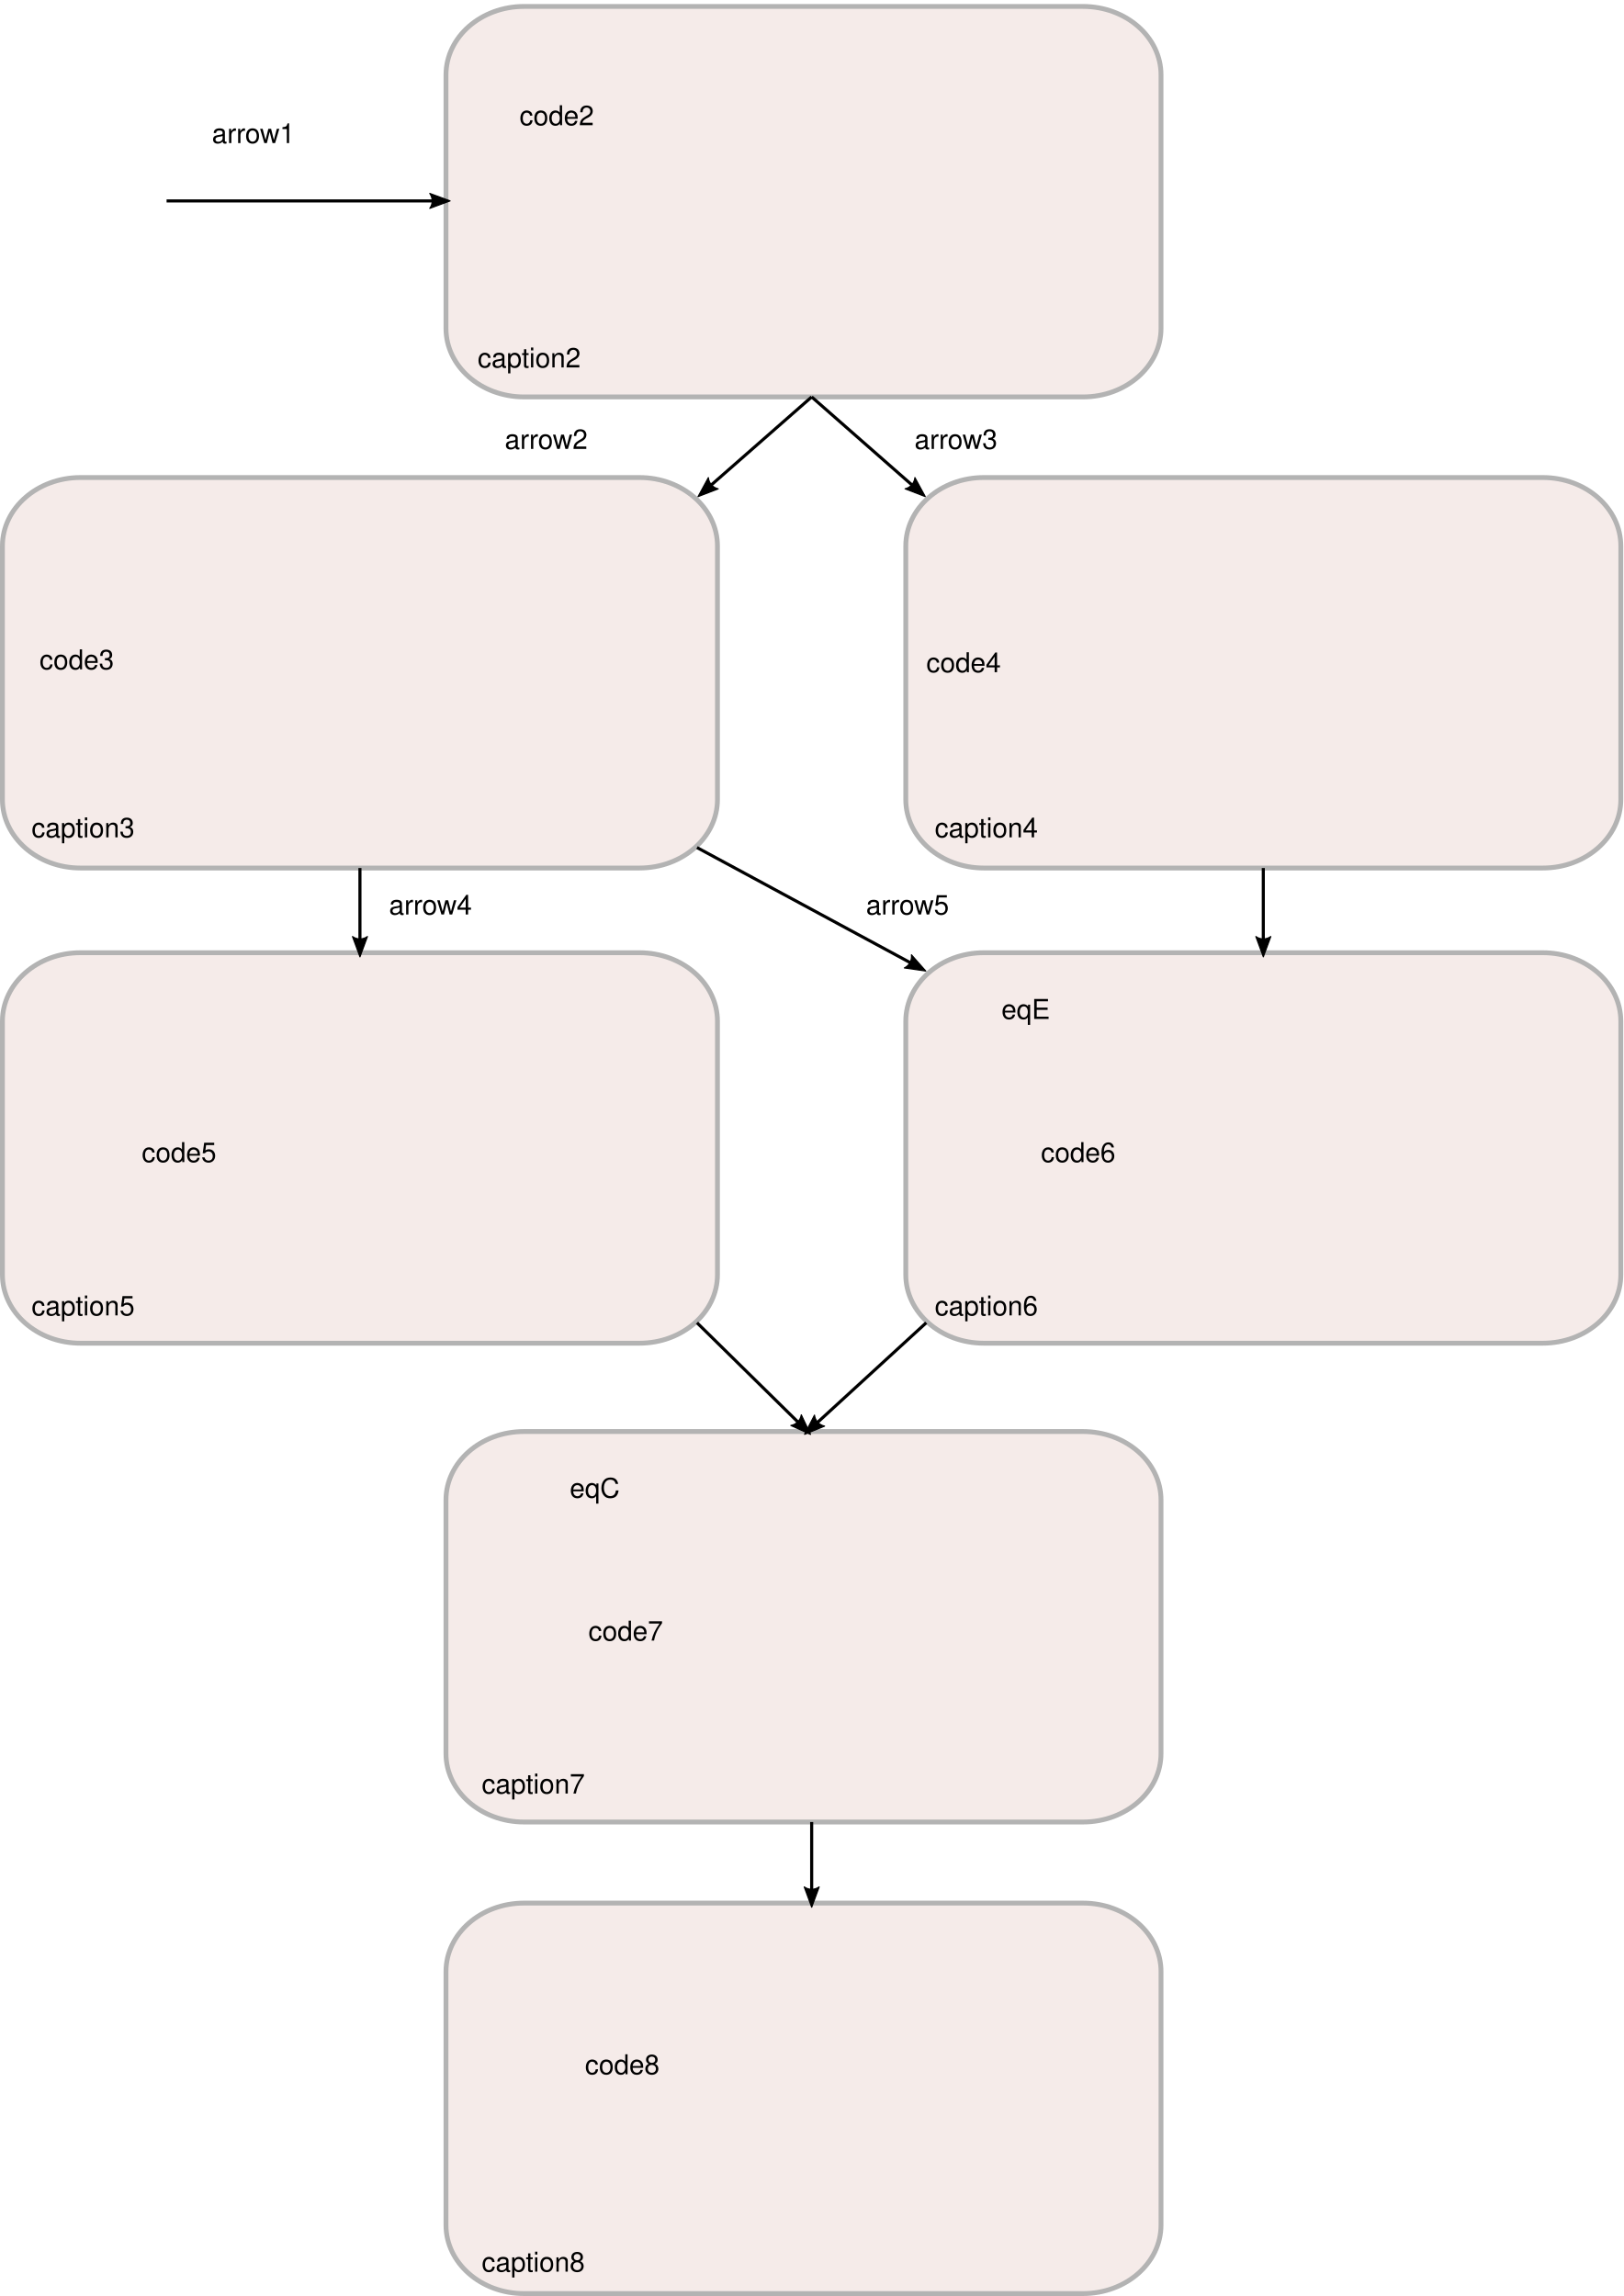
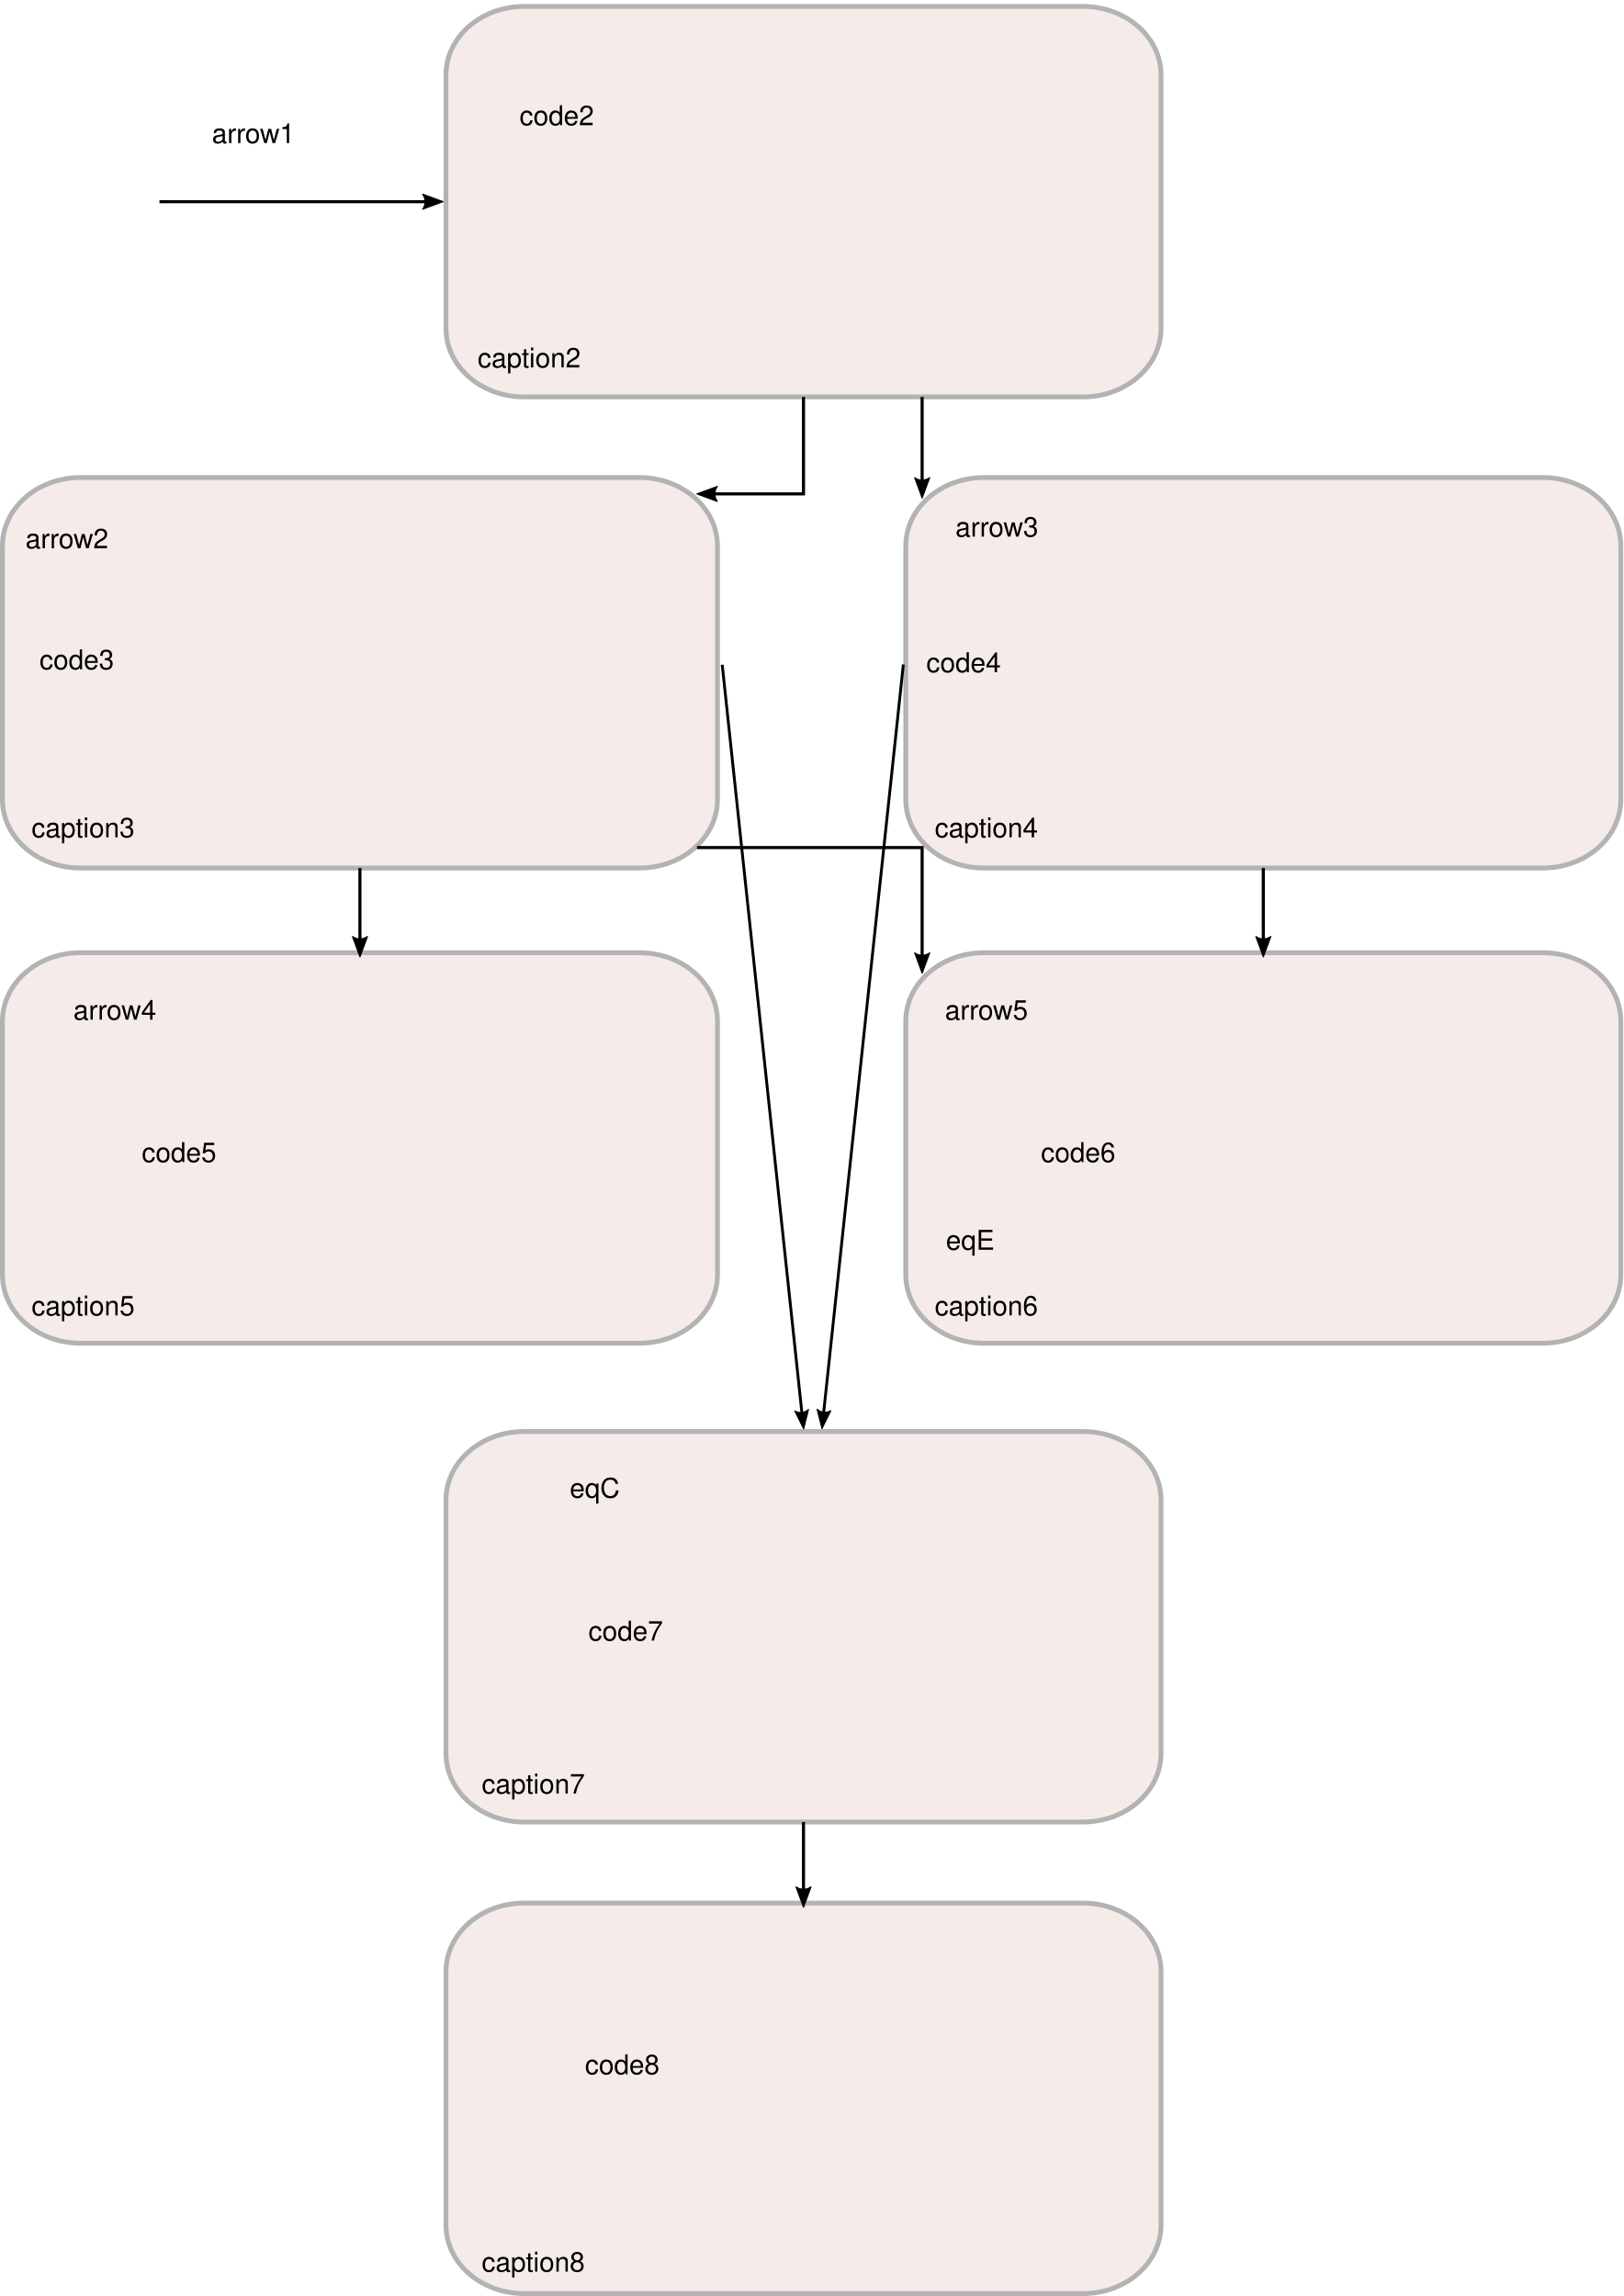
<svg xmlns="http://www.w3.org/2000/svg" width="210mm" height="297mm" viewBox="0 0 210 297" version="1.1" id="svg8">
  <defs id="defs2">
+     <marker orient="auto" refY="0.0" refX="0.0" id="marker22835" style="overflow:visible">
+       <path id="path22833" style="fill-rule:evenodd;stroke-width:0.625;stroke-linejoin:round;stroke:#000000;stroke-opacity:1;fill:#000000;fill-opacity:1" d="M 8.719,4.034 L -2.207,0.016 L 8.719,-4.002 C 6.973,-1.63 6.983,1.616 8.719,4.034 z " transform="scale(0.6) translate(0,0)" />
+     </marker>
+     <marker style="overflow:visible" id="marker21563" refX="0.0" refY="0.0" orient="auto">
+       <path transform="scale(0.6) translate(0,0)" d="M 8.719,4.034 L -2.207,0.016 L 8.719,-4.002 C 6.973,-1.63 6.983,1.616 8.719,4.034 z " style="fill-rule:evenodd;stroke-width:0.625;stroke-linejoin:round;stroke:#000000;stroke-opacity:1;fill:#000000;fill-opacity:1" id="path21561" />
+     </marker>
    <marker orient="auto" refY="0.0" refX="0.0" id="marker3816" style="overflow:visible">
      <path id="path3814" style="fill-rule:evenodd;stroke-width:0.625;stroke-linejoin:round;stroke:#000000;stroke-opacity:1;fill:#000000;fill-opacity:1" d="M 8.719,4.034 L -2.207,0.016 L 8.719,-4.002 C 6.973,-1.63 6.983,1.616 8.719,4.034 z " transform="scale(0.6) translate(0,0)" />
    </marker>
    <marker orient="auto" refY="0.0" refX="0.0" id="marker3740" style="overflow:visible">
      <path id="path3738" style="fill-rule:evenodd;stroke-width:0.625;stroke-linejoin:round;stroke:#000000;stroke-opacity:1;fill:#000000;fill-opacity:1" d="M 8.719,4.034 L -2.207,0.016 L 8.719,-4.002 C 6.973,-1.63 6.983,1.616 8.719,4.034 z " transform="scale(0.6) translate(0,0)" />
    </marker>
    <marker orient="auto" refY="0.0" refX="0.0" id="marker3670" style="overflow:visible">
      <path id="path3668" style="fill-rule:evenodd;stroke-width:0.625;stroke-linejoin:round;stroke:#000000;stroke-opacity:1;fill:#000000;fill-opacity:1" d="M 8.719,4.034 L -2.207,0.016 L 8.719,-4.002 C 6.973,-1.63 6.983,1.616 8.719,4.034 z " transform="scale(0.6) translate(0,0)" />
    </marker>
    <marker orient="auto" refY="0.0" refX="0.0" id="marker3606" style="overflow:visible">
      <path id="path3604" style="fill-rule:evenodd;stroke-width:0.625;stroke-linejoin:round;stroke:#000000;stroke-opacity:1;fill:#000000;fill-opacity:1" d="M 8.719,4.034 L -2.207,0.016 L 8.719,-4.002 C 6.973,-1.63 6.983,1.616 8.719,4.034 z " transform="scale(0.6) translate(0,0)" />
    </marker>
    <marker orient="auto" refY="0.0" refX="0.0" id="marker3548" style="overflow:visible">
      <path id="path3546" style="fill-rule:evenodd;stroke-width:0.625;stroke-linejoin:round;stroke:#000000;stroke-opacity:1;fill:#000000;fill-opacity:1" d="M 8.719,4.034 L -2.207,0.016 L 8.719,-4.002 C 6.973,-1.63 6.983,1.616 8.719,4.034 z " transform="scale(0.6) translate(0,0)" />
    </marker>
    <marker orient="auto" refY="0.0" refX="0.0" id="marker3496" style="overflow:visible">
      <path id="path3494" style="fill-rule:evenodd;stroke-width:0.625;stroke-linejoin:round;stroke:#000000;stroke-opacity:1;fill:#000000;fill-opacity:1" d="M 8.719,4.034 L -2.207,0.016 L 8.719,-4.002 C 6.973,-1.63 6.983,1.616 8.719,4.034 z " transform="scale(0.6) translate(0,0)" />
    </marker>
-     <marker orient="auto" refY="0.0" refX="0.0" id="marker3450" style="overflow:visible">
-       <path id="path3448" style="fill-rule:evenodd;stroke-width:0.625;stroke-linejoin:round;stroke:#000000;stroke-opacity:1;fill:#000000;fill-opacity:1" d="M 8.719,4.034 L -2.207,0.016 L 8.719,-4.002 C 6.973,-1.63 6.983,1.616 8.719,4.034 z " transform="scale(0.6) translate(0,0)" />
-     </marker>
    <marker orient="auto" refY="0.0" refX="0.0" id="marker3440" style="overflow:visible">
      <path id="path3438" style="fill-rule:evenodd;stroke-width:0.625;stroke-linejoin:round;stroke:#000000;stroke-opacity:1;fill:#000000;fill-opacity:1" d="M 8.719,4.034 L -2.207,0.016 L 8.719,-4.002 C 6.973,-1.63 6.983,1.616 8.719,4.034 z " transform="scale(0.6) translate(0,0)" />
    </marker>
    <marker style="overflow:visible" id="marker3112" refX="0.0" refY="0.0" orient="auto">
      <path transform="scale(0.6) translate(0,0)" d="M 8.719,4.034 L -2.207,0.016 L 8.719,-4.002 C 6.973,-1.63 6.983,1.616 8.719,4.034 z " style="fill-rule:evenodd;stroke-width:0.625;stroke-linejoin:round;stroke:#000000;stroke-opacity:1;fill:#000000;fill-opacity:1" id="path3110" />
    </marker>
    <marker style="overflow:visible" id="marker2545" refX="0.0" refY="0.0" orient="auto">
      <path transform="scale(0.6) translate(0,0)" d="M 8.719,4.034 L -2.207,0.016 L 8.719,-4.002 C 6.973,-1.63 6.983,1.616 8.719,4.034 z " style="fill-rule:evenodd;stroke-width:0.625;stroke-linejoin:round;stroke:#000000;stroke-opacity:1;fill:#000000;fill-opacity:1" id="path2543" />
    </marker>
    <marker orient="auto" refY="0.0" refX="0.0" id="marker2487" style="overflow:visible;">
      <path id="path2485" d="M 0.0,0.0 L 5.0,-5.0 L -12.5,0.0 L 5.0,5.0 L 0.0,0.0 z " style="fill-rule:evenodd;stroke:#000000;stroke-width:1pt;stroke-opacity:1;fill:#000000;fill-opacity:1" transform="scale(0.4) rotate(180) translate(10,0)" />
    </marker>
+     <marker orient="auto" refY="0" refX="0" id="marker3450-3" style="overflow:visible">
+       <path id="path3448-6" style="fill:#000000;fill-opacity:1;fill-rule:evenodd;stroke:#000000;stroke-width:0.625;stroke-linejoin:round;stroke-opacity:1" d="M 8.719,4.034 -2.207,0.016 8.719,-4.002 c -1.745,2.372 -1.735,5.617 -6e-7,8.035 z" transform="scale(0.6)" />
+     </marker>
+     <marker orient="auto" refY="0" refX="0" id="marker3450-5" style="overflow:visible">
+       <path id="path3448-3" style="fill:#000000;fill-opacity:1;fill-rule:evenodd;stroke:#000000;stroke-width:0.625;stroke-linejoin:round;stroke-opacity:1" d="M 8.719,4.034 -2.207,0.016 8.719,-4.002 c -1.745,2.372 -1.735,5.617 -6e-7,8.035 z" transform="scale(0.6)" />
+     </marker>
+     <marker orient="auto" refY="0" refX="0" id="marker3740-6" style="overflow:visible">
+       <path id="path3738-2" style="fill:#000000;fill-opacity:1;fill-rule:evenodd;stroke:#000000;stroke-width:0.625;stroke-linejoin:round;stroke-opacity:1" d="M 8.719,4.034 -2.207,0.016 8.719,-4.002 c -1.745,2.372 -1.735,5.617 -6e-7,8.035 z" transform="scale(0.6)" />
+     </marker>
  </defs>
  <g id="layer1">
    <rect style="opacity:0.3;fill:#dfbdb5;fill-opacity:1;fill-rule:nonzero;stroke:#000000;stroke-width:0.625;stroke-linecap:butt;stroke-linejoin:round;stroke-miterlimit:4;stroke-dasharray:none;stroke-dashoffset:0;stroke-opacity:1" id="rect815-1-3" width="92.479" height="50.512" x="0.313" y="61.771" rx="10.095" ry="8.859" />
    <text xml:space="preserve" style="font-style:normal;font-variant:normal;font-weight:normal;font-stretch:normal;font-size:3.528px;line-height:1.25;font-family:helvetica;-inkscape-font-specification:helvetica;letter-spacing:0px;word-spacing:0px;fill:#000000;fill-opacity:1;stroke:none;stroke-width:0.265" x="5.108" y="86.581" id="text976-2-6">
      <tspan id="tspan974-7-0" x="5.108" y="86.581" style="stroke-width:0.265">code3</tspan>
    </text>
    <rect style="opacity:0.3;fill:#dfbdb5;fill-opacity:1;fill-rule:nonzero;stroke:#000000;stroke-width:0.625;stroke-linecap:butt;stroke-linejoin:round;stroke-miterlimit:4;stroke-dasharray:none;stroke-dashoffset:0;stroke-opacity:1" id="rect815-1-3-2" width="92.479" height="50.512" x="117.148" y="123.239" rx="10.095" ry="8.859" />
-     <text xml:space="preserve" style="font-style:normal;font-variant:normal;font-weight:normal;font-stretch:normal;font-size:3.528px;line-height:1.25;font-family:helvetica;-inkscape-font-specification:helvetica;letter-spacing:0px;word-spacing:0px;fill:#000000;fill-opacity:1;stroke:none;stroke-width:0.265" x="129.52" y="131.802" id="text1179">
-       <tspan id="tspan1177" x="129.52" y="131.802" style="stroke-width:0.265">eqE</tspan>
+     <text xml:space="preserve" style="font-style:normal;font-variant:normal;font-weight:normal;font-stretch:normal;font-size:3.528px;line-height:1.25;font-family:helvetica;-inkscape-font-specification:helvetica;letter-spacing:0px;word-spacing:0px;fill:#000000;fill-opacity:1;stroke:none;stroke-width:0.265" x="122.339" y="161.662" id="text1179">
+       <tspan id="tspan1177" x="122.339" y="161.662" style="stroke-width:0.265">eqE</tspan>
    </text>
    <text xml:space="preserve" style="font-style:normal;font-variant:normal;font-weight:normal;font-stretch:normal;font-size:3.528px;line-height:1.25;font-family:helvetica;-inkscape-font-specification:helvetica;letter-spacing:0px;word-spacing:0px;fill:#000000;fill-opacity:1;stroke:none;stroke-width:0.265" x="4.082" y="108.314" id="text1201">
      <tspan id="tspan1199" x="4.082" y="108.314" style="stroke-width:0.265">caption3</tspan>
    </text>
    <text xml:space="preserve" style="font-style:normal;font-variant:normal;font-weight:normal;font-stretch:normal;font-size:3.528px;line-height:1.25;font-family:helvetica;-inkscape-font-specification:helvetica;letter-spacing:0px;word-spacing:0px;fill:#000000;fill-opacity:1;stroke:none;stroke-width:0.265" x="134.628" y="150.322" id="text976-2-6-8">
      <tspan id="tspan974-7-0-9" x="134.628" y="150.322" style="stroke-width:0.265">code6</tspan>
    </text>
    <text xml:space="preserve" style="font-style:normal;font-variant:normal;font-weight:normal;font-stretch:normal;font-size:3.528px;line-height:1.25;font-family:helvetica;-inkscape-font-specification:helvetica;letter-spacing:0px;word-spacing:0px;fill:#000000;fill-opacity:1;stroke:none;stroke-width:0.265" x="120.902" y="170.156" id="text1201-7">
      <tspan id="tspan1199-3" x="120.902" y="170.156" style="stroke-width:0.265">caption6</tspan>
    </text>
    <rect style="opacity:0.3;fill:#dfbdb5;fill-opacity:1;fill-rule:nonzero;stroke:#000000;stroke-width:0.625;stroke-linecap:butt;stroke-linejoin:round;stroke-miterlimit:4;stroke-dasharray:none;stroke-dashoffset:0;stroke-opacity:1" id="rect815-1-3-2-6" width="92.479" height="50.512" x="57.68" y="246.175" rx="10.095" ry="8.859" />
    <rect style="opacity:0.3;fill:#dfbdb5;fill-opacity:1;fill-rule:nonzero;stroke:#000000;stroke-width:0.625;stroke-linecap:butt;stroke-linejoin:round;stroke-miterlimit:4;stroke-dasharray:none;stroke-dashoffset:0;stroke-opacity:1" id="rect815-1-3-2-4" width="92.479" height="50.512" x="57.679" y="185.175" rx="10.095" ry="8.859" />
    <rect style="opacity:0.3;fill:#dfbdb5;fill-opacity:1;fill-rule:nonzero;stroke:#000000;stroke-width:0.625;stroke-linecap:butt;stroke-linejoin:round;stroke-miterlimit:4;stroke-dasharray:none;stroke-dashoffset:0;stroke-opacity:1" id="rect815-1-3-2-4-6" width="92.479" height="50.512" x="0.313" y="123.239" rx="10.095" ry="8.859" />
    <rect style="opacity:0.3;fill:#dfbdb5;fill-opacity:1;fill-rule:nonzero;stroke:#000000;stroke-width:0.625;stroke-linecap:butt;stroke-linejoin:round;stroke-miterlimit:4;stroke-dasharray:none;stroke-dashoffset:0;stroke-opacity:1" id="rect815-1-3-2-1" width="92.479" height="50.512" x="117.148" y="61.771" rx="10.095" ry="8.859" />
    <rect style="opacity:0.3;fill:#dfbdb5;fill-opacity:1;fill-rule:nonzero;stroke:#000000;stroke-width:0.625;stroke-linecap:butt;stroke-linejoin:round;stroke-miterlimit:4;stroke-dasharray:none;stroke-dashoffset:0;stroke-opacity:1" id="rect815-1-3-2-1-1" width="92.479" height="50.512" x="57.68" y="0.832" rx="10.095" ry="8.859" />
-     <text xml:space="preserve" style="font-style:normal;font-variant:normal;font-weight:normal;font-stretch:normal;font-size:3.528px;line-height:1.25;font-family:helvetica;-inkscape-font-specification:helvetica;letter-spacing:0px;word-spacing:0px;fill:#000000;fill-opacity:1;stroke:none;stroke-width:0.265" x="65.289" y="58.074" id="text1640">
-       <tspan id="tspan1638" x="65.289" y="58.074" style="stroke-width:0.265">arrow2</tspan>
+     <text xml:space="preserve" style="font-style:normal;font-variant:normal;font-weight:normal;font-stretch:normal;font-size:3.528px;line-height:1.25;font-family:helvetica;-inkscape-font-specification:helvetica;letter-spacing:0px;word-spacing:0px;fill:#000000;fill-opacity:1;stroke:none;stroke-width:0.265" x="3.301" y="70.925" id="text1640">
+       <tspan id="tspan1638" x="3.301" y="70.925" style="stroke-width:0.265">arrow2</tspan>
    </text>
-     <path style="fill:none;fill-rule:evenodd;stroke:#000000;stroke-width:0.4;stroke-linecap:butt;stroke-linejoin:miter;stroke-miterlimit:4;stroke-dasharray:none;stroke-opacity:1;marker-start:url(#marker3740)" d="M 90.675,63.888 104.977,51.344" id="path2435" />
-     <path style="fill:none;fill-rule:evenodd;stroke:#000000;stroke-width:0.4;stroke-linecap:butt;stroke-linejoin:miter;stroke-miterlimit:4;stroke-dasharray:none;stroke-opacity:1;marker-start:url(#marker3670)" d="M 119.264,63.888 104.977,51.344" id="path2437" />
-     <text xml:space="preserve" style="font-style:normal;font-variant:normal;font-weight:normal;font-stretch:normal;font-size:3.528px;line-height:1.25;font-family:helvetica;-inkscape-font-specification:helvetica;letter-spacing:0px;word-spacing:0px;fill:#000000;fill-opacity:1;stroke:none;stroke-width:0.265" x="118.282" y="58.074" id="text1640-5">
-       <tspan x="118.282" y="58.074" style="stroke-width:0.265" id="tspan2601">arrow3</tspan>
+     <path style="fill:none;fill-rule:evenodd;stroke:#000000;stroke-width:0.4;stroke-linecap:butt;stroke-linejoin:miter;stroke-miterlimit:4;stroke-dasharray:none;stroke-opacity:1;marker-start:url(#marker3740)" d="M 90.675,63.888 H 103.919 V 51.344" id="path2435" />
+     <path style="fill:none;fill-rule:evenodd;stroke:#000000;stroke-width:0.4;stroke-linecap:butt;stroke-linejoin:miter;stroke-miterlimit:4;stroke-dasharray:none;stroke-opacity:1;marker-start:url(#marker3670)" d="M 119.264,63.888 V 51.344" id="path2437" />
+     <text xml:space="preserve" style="font-style:normal;font-variant:normal;font-weight:normal;font-stretch:normal;font-size:3.528px;line-height:1.25;font-family:helvetica;-inkscape-font-specification:helvetica;letter-spacing:0px;word-spacing:0px;fill:#000000;fill-opacity:1;stroke:none;stroke-width:0.265" x="123.573" y="69.413" id="text1640-5">
+       <tspan x="123.573" y="69.413" style="stroke-width:0.265" id="tspan2601">arrow3</tspan>
    </text>
-     <path style="fill:none;fill-rule:evenodd;stroke:#000000;stroke-width:0.4;stroke-linecap:butt;stroke-linejoin:miter;stroke-miterlimit:4;stroke-dasharray:none;stroke-opacity:1;marker-start:url(#marker3816)" d="M 57.68,25.991 H 21.545" id="path2640" />
+     <path style="fill:none;fill-rule:evenodd;stroke:#000000;stroke-width:0.4;stroke-linecap:butt;stroke-linejoin:miter;stroke-miterlimit:4;stroke-dasharray:none;stroke-opacity:1;marker-start:url(#marker3816)" d="M 56.762,26.092 H 20.627" id="path2640" />
    <text xml:space="preserve" style="font-style:normal;font-variant:normal;font-weight:normal;font-stretch:normal;font-size:3.528px;line-height:1.25;font-family:helvetica;-inkscape-font-specification:helvetica;letter-spacing:0px;word-spacing:0px;fill:#000000;fill-opacity:1;stroke:none;stroke-width:0.265" x="27.416" y="18.508" id="text1640-4">
      <tspan id="tspan1638-7" x="27.416" y="18.508" style="stroke-width:0.265">arrow1</tspan>
    </text>
    <text xml:space="preserve" style="font-style:normal;font-variant:normal;font-weight:normal;font-stretch:normal;font-size:3.528px;line-height:1.25;font-family:helvetica;-inkscape-font-specification:helvetica;letter-spacing:0px;word-spacing:0px;fill:#000000;fill-opacity:1;stroke:none;stroke-width:0.265" x="67.192" y="16.199" id="text976-2-6-6">
      <tspan id="tspan974-7-0-5" x="67.192" y="16.199" style="stroke-width:0.265">code2</tspan>
    </text>
    <text xml:space="preserve" style="font-style:normal;font-variant:normal;font-weight:normal;font-stretch:normal;font-size:3.528px;line-height:1.25;font-family:helvetica;-inkscape-font-specification:helvetica;letter-spacing:0px;word-spacing:0px;fill:#000000;fill-opacity:1;stroke:none;stroke-width:0.265" x="61.776" y="47.53" id="text1201-6">
      <tspan id="tspan1199-9" x="61.776" y="47.53" style="stroke-width:0.265">caption2</tspan>
    </text>
    <text xml:space="preserve" style="font-style:normal;font-variant:normal;font-weight:normal;font-stretch:normal;font-size:3.528px;line-height:1.25;font-family:helvetica;-inkscape-font-specification:helvetica;letter-spacing:0px;word-spacing:0px;fill:#000000;fill-opacity:1;stroke:none;stroke-width:0.265" x="120.903" y="108.314" id="text1201-3">
      <tspan id="tspan1199-7" x="120.903" y="108.314" style="stroke-width:0.265">caption4</tspan>
    </text>
    <text xml:space="preserve" style="font-style:normal;font-variant:normal;font-weight:normal;font-stretch:normal;font-size:3.528px;line-height:1.25;font-family:helvetica;-inkscape-font-specification:helvetica;letter-spacing:0px;word-spacing:0px;fill:#000000;fill-opacity:1;stroke:none;stroke-width:0.265" x="119.806" y="86.957" id="text976-2-6-4">
      <tspan id="tspan974-7-0-52" x="119.806" y="86.957" style="stroke-width:0.265">code4</tspan>
    </text>
-     <path style="fill:none;fill-rule:evenodd;stroke:#000000;stroke-width:0.4;stroke-linecap:butt;stroke-linejoin:miter;stroke-miterlimit:4;stroke-dasharray:none;stroke-opacity:1;marker-start:url(#marker3548)" d="M 119.264,125.356 90.145,109.637" id="path3400" />
+     <path style="fill:none;fill-rule:evenodd;stroke:#000000;stroke-width:0.4;stroke-linecap:butt;stroke-linejoin:miter;stroke-miterlimit:4;stroke-dasharray:none;stroke-opacity:1;marker-start:url(#marker3548)" d="M 119.264,125.356 V 109.637 H 90.145" id="path3400" />
    <path style="fill:none;fill-rule:evenodd;stroke:#000000;stroke-width:0.4;stroke-linecap:butt;stroke-linejoin:miter;stroke-miterlimit:4;stroke-dasharray:none;stroke-opacity:1;marker-start:url(#marker3496)" d="M 163.387,123.239 V 112.283" id="path3402" />
    <path style="fill:none;fill-rule:evenodd;stroke:#000000;stroke-width:0.4;stroke-linecap:butt;stroke-linejoin:miter;stroke-miterlimit:4;stroke-dasharray:none;stroke-opacity:1;marker-start:url(#marker3606)" d="M 46.552,123.239 V 112.283" id="path3404" />
-     <path style="fill:none;fill-rule:evenodd;stroke:#000000;stroke-width:0.4;stroke-linecap:butt;stroke-linejoin:miter;stroke-miterlimit:4;stroke-dasharray:none;stroke-opacity:1;marker-start:url(#marker3450)" d="M 104.448,185.175 90.145,171.105" id="path3406" />
-     <path style="fill:none;fill-rule:evenodd;stroke:#000000;stroke-width:0.4;stroke-linecap:butt;stroke-linejoin:miter;stroke-miterlimit:4;stroke-dasharray:none;stroke-opacity:1;marker-start:url(#marker3440)" d="M 104.448,185.175 119.793,171.105" id="path3410" />
-     <path style="fill:none;fill-rule:evenodd;stroke:#000000;stroke-width:0.4;stroke-linecap:butt;stroke-linejoin:miter;stroke-miterlimit:4;stroke-dasharray:none;stroke-opacity:1;marker-start:url(#marker3112)" d="M 104.977,246.175 V 235.687" id="path3412" />
+     <path style="fill:none;fill-rule:evenodd;stroke:#000000;stroke-width:0.4;stroke-linecap:butt;stroke-linejoin:miter;stroke-miterlimit:4;stroke-dasharray:none;stroke-opacity:1;marker-start:url(#marker3112)" d="M 103.919,246.175 V 235.687" id="path3412" />
    <text xml:space="preserve" style="font-style:normal;font-variant:normal;font-weight:normal;font-stretch:normal;font-size:3.528px;line-height:1.25;font-family:helvetica;-inkscape-font-specification:helvetica;letter-spacing:0px;word-spacing:0px;fill:#000000;fill-opacity:1;stroke:none;stroke-width:0.265" x="4.083" y="170.156" id="text1201-7-0">
      <tspan id="tspan1199-3-7" x="4.083" y="170.156" style="stroke-width:0.265">caption5</tspan>
    </text>
    <text xml:space="preserve" style="font-style:normal;font-variant:normal;font-weight:normal;font-stretch:normal;font-size:3.528px;line-height:1.25;font-family:helvetica;-inkscape-font-specification:helvetica;letter-spacing:0px;word-spacing:0px;fill:#000000;fill-opacity:1;stroke:none;stroke-width:0.265" x="62.305" y="231.998" id="text1201-7-8">
      <tspan id="tspan1199-3-6" x="62.305" y="231.998" style="stroke-width:0.265">caption7</tspan>
    </text>
    <text xml:space="preserve" style="font-style:normal;font-variant:normal;font-weight:normal;font-stretch:normal;font-size:3.528px;line-height:1.25;font-family:helvetica;-inkscape-font-specification:helvetica;letter-spacing:0px;word-spacing:0px;fill:#000000;fill-opacity:1;stroke:none;stroke-width:0.265" x="62.305" y="293.84" id="text1201-7-8-4">
      <tspan id="tspan1199-3-6-3" x="62.305" y="293.84" style="stroke-width:0.265">caption8</tspan>
    </text>
-     <text xml:space="preserve" style="font-style:normal;font-variant:normal;font-weight:normal;font-stretch:normal;font-size:3.528px;line-height:1.25;font-family:helvetica;-inkscape-font-specification:helvetica;letter-spacing:0px;word-spacing:0px;fill:#000000;fill-opacity:1;stroke:none;stroke-width:0.265" x="112.016" y="118.293" id="text1640-5-1">
-       <tspan x="112.016" y="118.293" style="stroke-width:0.265" id="tspan2601-4">arrow5</tspan>
+     <text xml:space="preserve" style="font-style:normal;font-variant:normal;font-weight:normal;font-stretch:normal;font-size:3.528px;line-height:1.25;font-family:helvetica;-inkscape-font-specification:helvetica;letter-spacing:0px;word-spacing:0px;fill:#000000;fill-opacity:1;stroke:none;stroke-width:0.265" x="122.222" y="131.9" id="text1640-5-1">
+       <tspan x="122.222" y="131.9" style="stroke-width:0.265" id="tspan2601-4">arrow5</tspan>
    </text>
-     <text xml:space="preserve" style="font-style:normal;font-variant:normal;font-weight:normal;font-stretch:normal;font-size:3.528px;line-height:1.25;font-family:helvetica;-inkscape-font-specification:helvetica;letter-spacing:0px;word-spacing:0px;fill:#000000;fill-opacity:1;stroke:none;stroke-width:0.265" x="50.318" y="118.293" id="text1640-5-1-9">
-       <tspan x="50.318" y="118.293" style="stroke-width:0.265" id="tspan2601-4-2">arrow4</tspan>
+     <text xml:space="preserve" style="font-style:normal;font-variant:normal;font-weight:normal;font-stretch:normal;font-size:3.528px;line-height:1.25;font-family:helvetica;-inkscape-font-specification:helvetica;letter-spacing:0px;word-spacing:0px;fill:#000000;fill-opacity:1;stroke:none;stroke-width:0.265" x="9.497" y="131.9" id="text1640-5-1-9">
+       <tspan x="9.497" y="131.9" style="stroke-width:0.265" id="tspan2601-4-2">arrow4</tspan>
    </text>
    <text xml:space="preserve" style="font-style:normal;font-variant:normal;font-weight:normal;font-stretch:normal;font-size:3.528px;line-height:1.25;font-family:helvetica;-inkscape-font-specification:helvetica;letter-spacing:0px;word-spacing:0px;fill:#000000;fill-opacity:1;stroke:none;stroke-width:0.265" x="18.337" y="150.322" id="text976-2-6-8-0">
      <tspan id="tspan974-7-0-9-6" x="18.337" y="150.322" style="stroke-width:0.265">code5</tspan>
    </text>
    <text xml:space="preserve" style="font-style:normal;font-variant:normal;font-weight:normal;font-stretch:normal;font-size:3.528px;line-height:1.25;font-family:helvetica;-inkscape-font-specification:helvetica;letter-spacing:0px;word-spacing:0px;fill:#000000;fill-opacity:1;stroke:none;stroke-width:0.265" x="76.1" y="212.218" id="text976-2-6-8-8">
      <tspan id="tspan974-7-0-9-9" x="76.1" y="212.218" style="stroke-width:0.265">code7</tspan>
    </text>
    <text xml:space="preserve" style="font-style:normal;font-variant:normal;font-weight:normal;font-stretch:normal;font-size:3.528px;line-height:1.25;font-family:helvetica;-inkscape-font-specification:helvetica;letter-spacing:0px;word-spacing:0px;fill:#000000;fill-opacity:1;stroke:none;stroke-width:0.265" x="73.689" y="193.731" id="text1179-2">
      <tspan id="tspan1177-6" x="73.689" y="193.731" style="stroke-width:0.265">eqC</tspan>
    </text>
    <text xml:space="preserve" style="font-style:normal;font-variant:normal;font-weight:normal;font-stretch:normal;font-size:3.528px;line-height:1.25;font-family:helvetica;-inkscape-font-specification:helvetica;letter-spacing:0px;word-spacing:0px;fill:#000000;fill-opacity:1;stroke:none;stroke-width:0.265" x="75.659" y="268.309" id="text976-2-6-6-6">
      <tspan id="tspan974-7-0-5-4" x="75.659" y="268.309" style="stroke-width:0.265">code8</tspan>
    </text>
+     <path style="fill:none;fill-rule:evenodd;stroke:#000000;stroke-width:0.369;stroke-linecap:butt;stroke-linejoin:miter;stroke-miterlimit:4;stroke-dasharray:none;stroke-opacity:1;marker-start:url(#marker21563)" d="m 106.358,184.31 10.476,-98.356" id="path21541" />
+     <path id="path22831" d="M 103.882,184.344 93.406,85.988" style="fill:none;fill-rule:evenodd;stroke:#000000;stroke-width:0.369;stroke-linecap:butt;stroke-linejoin:miter;stroke-miterlimit:4;stroke-dasharray:none;stroke-opacity:1;marker-start:url(#marker22835)" />
  </g>
</svg>
